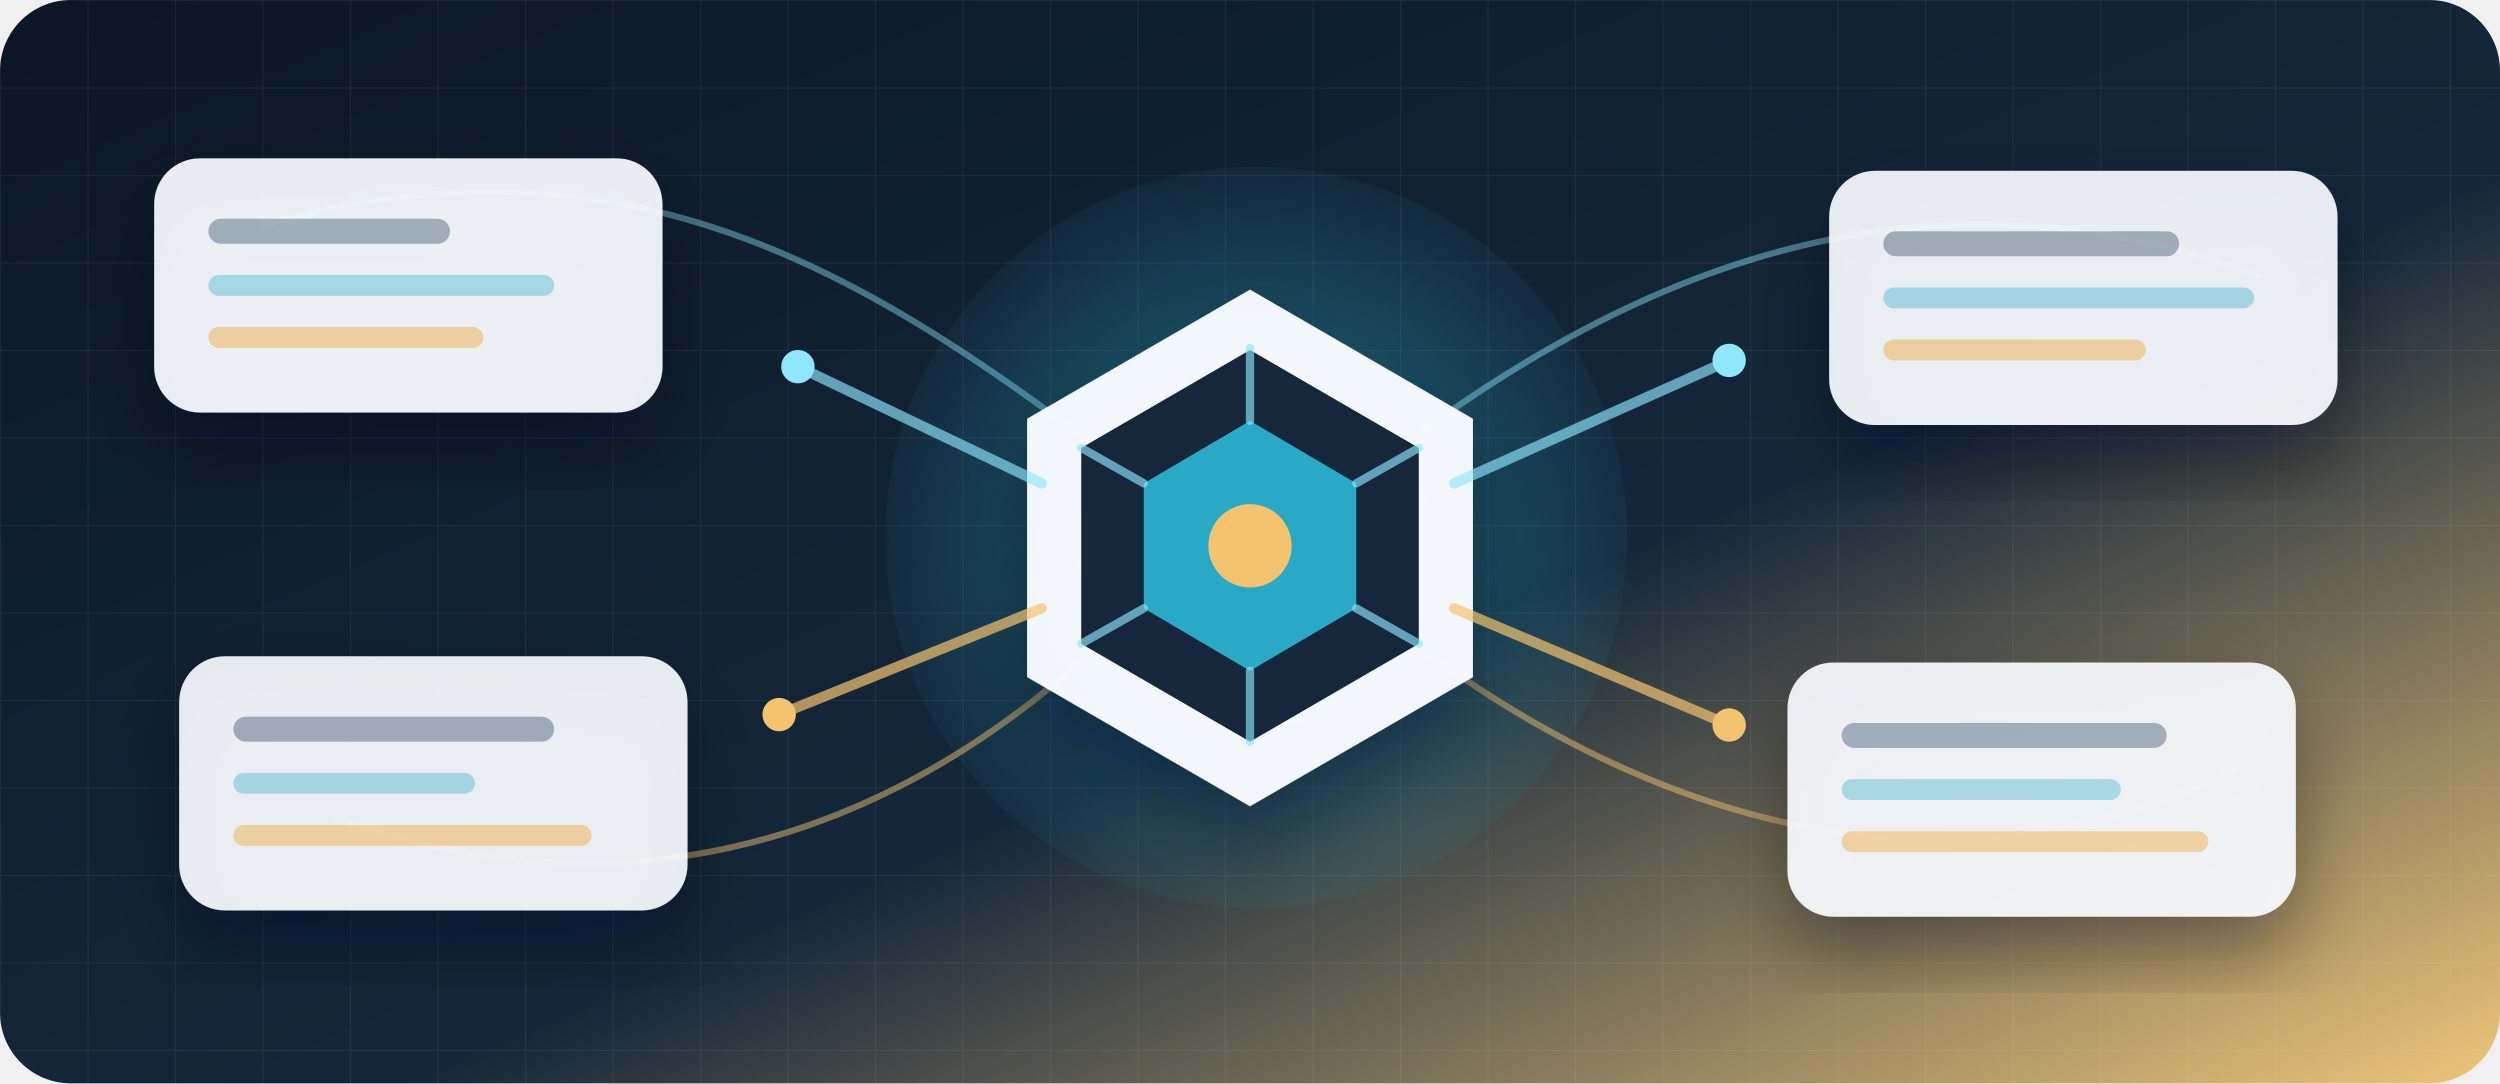
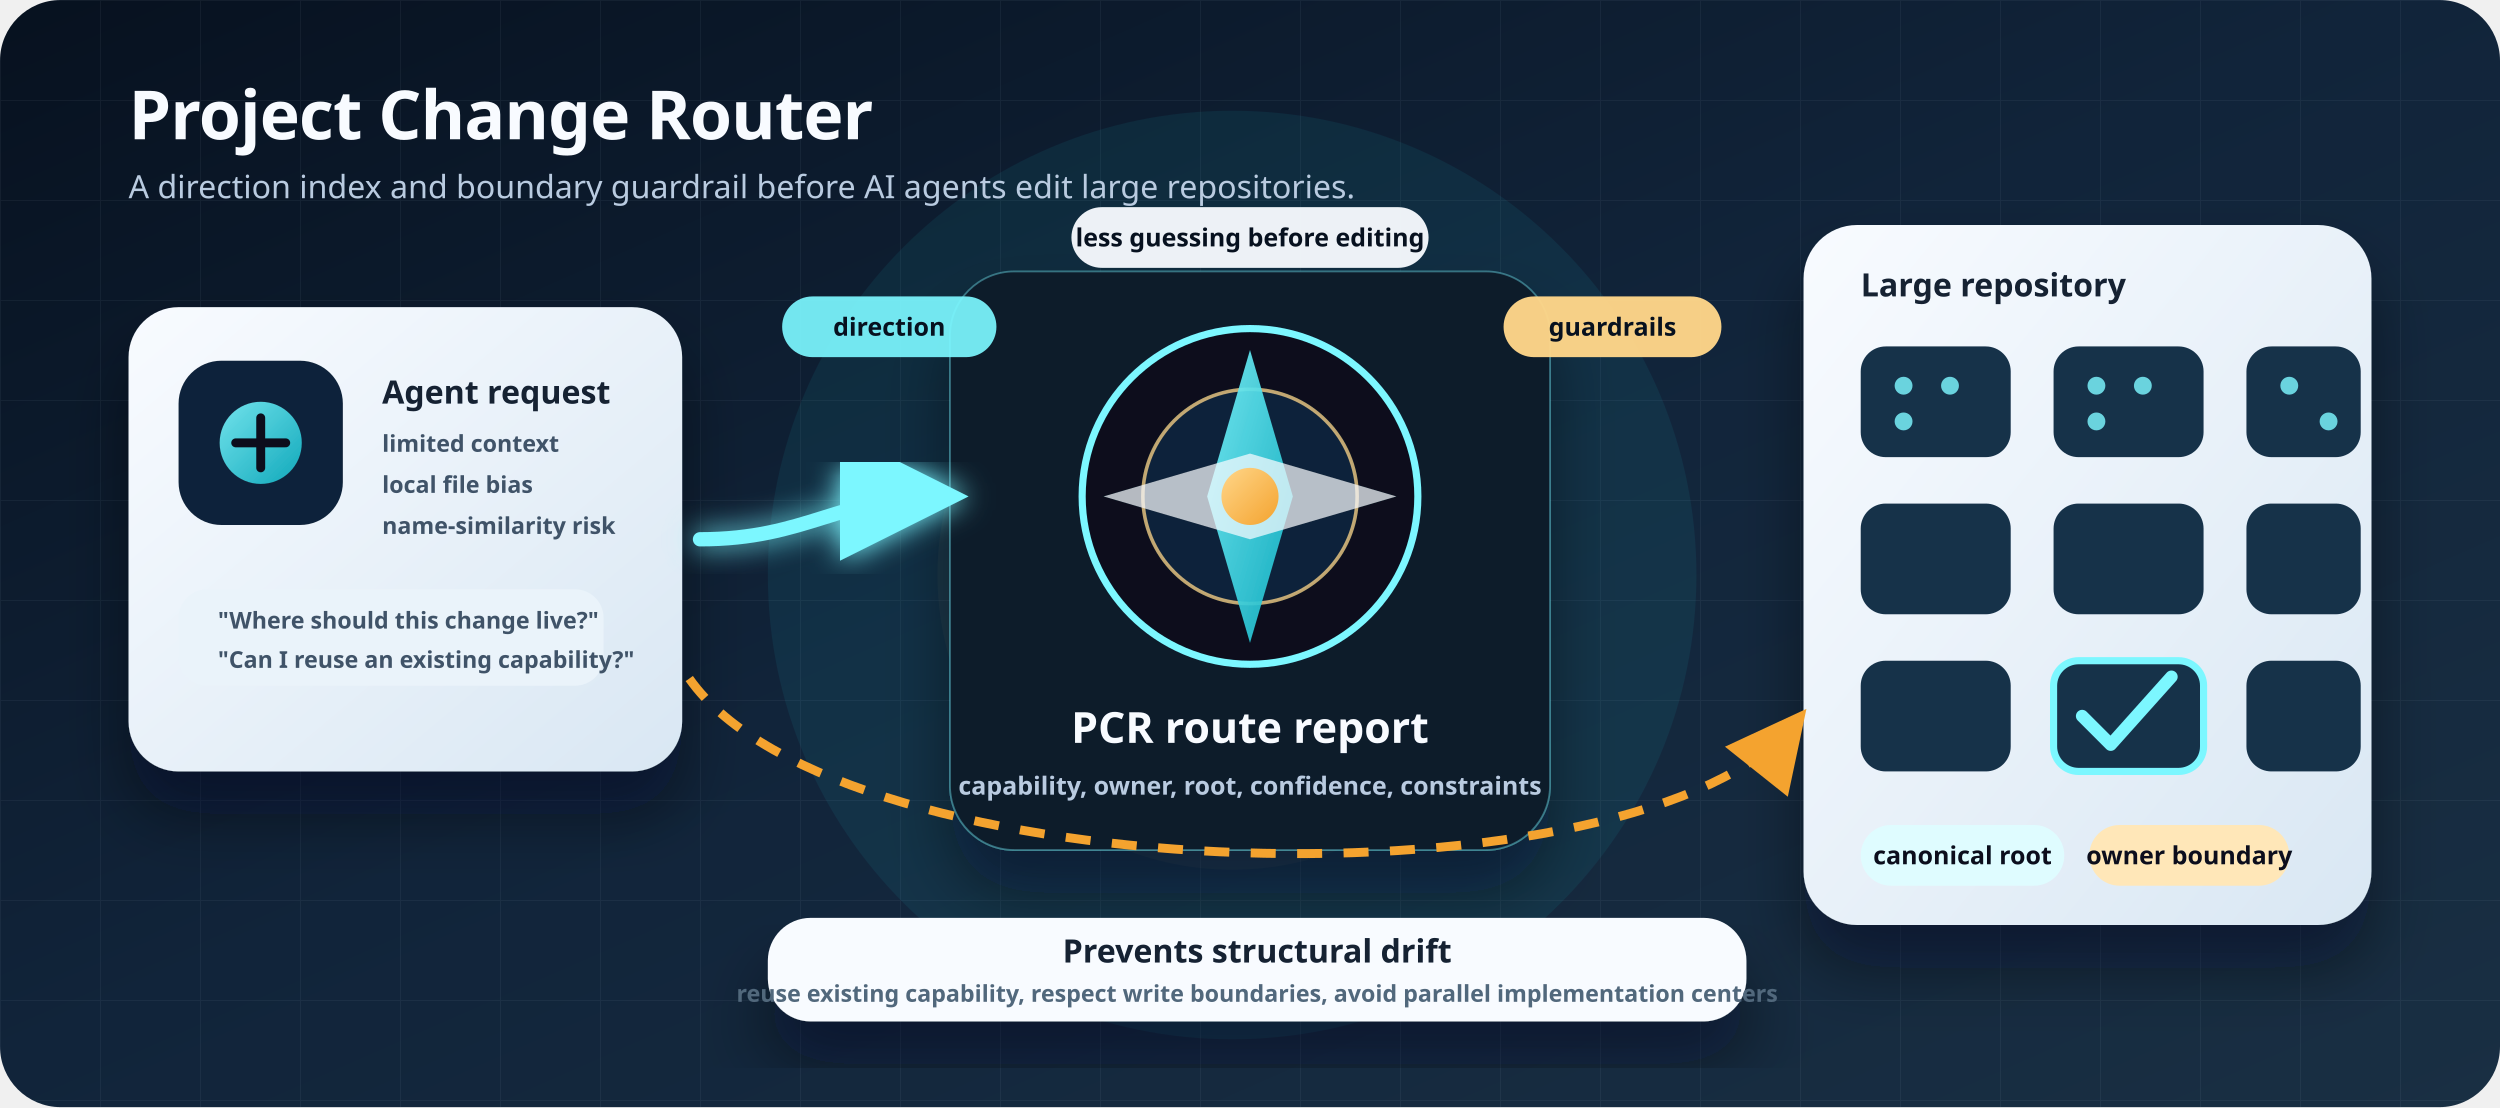
- <svg xmlns="http://www.w3.org/2000/svg" width="1200" height="520" viewBox="0 0 1200 520" role="img" aria-labelledby="title desc">
+ <svg xmlns="http://www.w3.org/2000/svg" width="1400" height="620" viewBox="0 0 1400 620" role="img" aria-labelledby="title desc">
  <defs>
    <linearGradient id="bg" x1="0" y1="0" x2="1" y2="1">
-       <stop offset="0" stop-color="#0c1726" />
-       <stop offset="0.58" stop-color="#14273a" />
-       <stop offset="1" stop-color="#f0c77a" />
+       <stop offset="0" stop-color="#07111f" />
+       <stop offset="0.48" stop-color="#11243a" />
+       <stop offset="1" stop-color="#192f43" />
    </linearGradient>
-     <radialGradient id="glow" cx="50%" cy="50%" r="55%">
-       <stop offset="0" stop-color="#8ee7ff" stop-opacity="0.95" />
-       <stop offset="0.55" stop-color="#2aa9c7" stop-opacity="0.28" />
-       <stop offset="1" stop-color="#2aa9c7" stop-opacity="0" />
-     </radialGradient>
-     <filter id="softShadow" x="-30%" y="-30%" width="160%" height="160%">
-       <feDropShadow dx="0" dy="18" stdDeviation="18" flood-color="#06101d" flood-opacity="0.42" />
+     <linearGradient id="teal" x1="0" y1="0" x2="1" y2="1">
+       <stop offset="0" stop-color="#7cf7ff" />
+       <stop offset="1" stop-color="#10b6c8" />
+     </linearGradient>
+     <linearGradient id="amber" x1="0" y1="0" x2="1" y2="1">
+       <stop offset="0" stop-color="#ffd689" />
+       <stop offset="1" stop-color="#f4a32f" />
+     </linearGradient>
+     <linearGradient id="panel" x1="0" y1="0" x2="1" y2="1">
+       <stop offset="0" stop-color="#f8fbff" />
+       <stop offset="1" stop-color="#d9e7f3" />
+     </linearGradient>
+     <filter id="shadow" x="-30%" y="-35%" width="160%" height="180%">
+       <feDropShadow dx="0" dy="24" stdDeviation="18" flood-color="#020814" flood-opacity="0.42" />
    </filter>
-     <pattern id="grid" width="42" height="42" patternUnits="userSpaceOnUse">
-       <path d="M42 0H0V42" fill="none" stroke="#ffffff" stroke-opacity="0.06" stroke-width="1" />
+     <filter id="glow" x="-80%" y="-80%" width="260%" height="260%">
+       <feGaussianBlur stdDeviation="8" result="blur" />
+       <feMerge>
+         <feMergeNode in="blur" />
+         <feMergeNode in="SourceGraphic" />
+       </feMerge>
+     </filter>
+     <marker id="arrow-teal" viewBox="0 0 10 10" refX="8" refY="5" markerWidth="9" markerHeight="9" orient="auto">
+       <path d="M0 0L10 5L0 10Z" fill="#7cf7ff" />
+     </marker>
+     <marker id="arrow-amber" viewBox="0 0 10 10" refX="8" refY="5" markerWidth="9" markerHeight="9" orient="auto">
+       <path d="M0 0L10 5L0 10Z" fill="#f4a32f" />
+     </marker>
+     <pattern id="grid" width="56" height="56" patternUnits="userSpaceOnUse">
+       <path d="M56 0H0V56" fill="none" stroke="#dff7ff" stroke-opacity="0.055" stroke-width="1" />
    </pattern>
+     <style>
+       .title { font: 800 38px Bahnschrift, Segoe UI, sans-serif; fill: #f8fbff; letter-spacing: -0.5px; }
+       .subtitle { font: 500 18px Segoe UI, sans-serif; fill: #b9cbe0; }
+       .label { font: 800 18px Bahnschrift, Segoe UI, sans-serif; fill: #122033; }
+       .small { font: 600 13px Segoe UI, sans-serif; fill: #3f5368; }
+       .tiny { font: 700 12px Segoe UI, sans-serif; fill: #bfd6e7; }
+       .pill { font: 800 14px Bahnschrift, Segoe UI, sans-serif; fill: #07111f; }
+     </style>
  </defs>
-   <rect width="1200" height="520" rx="34" fill="url(#bg)" />
-   <rect width="1200" height="520" rx="34" fill="url(#grid)" />
-   <circle cx="603" cy="258" r="178" fill="url(#glow)" />
-   <path d="M126 108C302 59 417 130 545 229" fill="none" stroke="#8ee7ff" stroke-opacity="0.42" stroke-width="3" />
-   <path d="M160 392C319 450 454 388 548 289" fill="none" stroke="#f4c36f" stroke-opacity="0.48" stroke-width="3" />
-   <path d="M654 229C795 116 935 77 1086 133" fill="none" stroke="#8ee7ff" stroke-opacity="0.44" stroke-width="3" />
-   <path d="M655 290C782 395 933 440 1075 368" fill="none" stroke="#f4c36f" stroke-opacity="0.48" stroke-width="3" />
-   <g filter="url(#softShadow)">
-     <rect x="74" y="76" width="244" height="122" rx="22" fill="#f8fbff" fill-opacity="0.93" />
-     <rect x="100" y="105" width="116" height="12" rx="6" fill="#18364d" fill-opacity="0.35" />
-     <rect x="100" y="132" width="166" height="10" rx="5" fill="#2aa9c7" fill-opacity="0.36" />
-     <rect x="100" y="157" width="132" height="10" rx="5" fill="#f0aa3c" fill-opacity="0.45" />
+   <rect width="1400" height="620" rx="34" fill="url(#bg)" />
+   <rect width="1400" height="620" rx="34" fill="url(#grid)" />
+   <circle cx="690" cy="322" r="260" fill="#18c7d9" opacity="0.08" />
+   <circle cx="690" cy="322" r="165" fill="#ffd689" opacity="0.04" />
+   <text class="title" x="72" y="78">Project Change Router</text>
+   <text class="subtitle" x="72" y="111">A direction index and boundary guardrail before AI agents edit large repositories.</text>
+   <g filter="url(#shadow)">
+     <rect x="72" y="172" width="310" height="260" rx="28" fill="url(#panel)" />
+     <rect x="100" y="202" width="92" height="92" rx="24" fill="#10243a" />
+     <circle cx="146" cy="248" r="23" fill="url(#teal)" opacity="0.9" />
+     <path d="M132 248h28M146 234v28" stroke="#07111f" stroke-width="5" stroke-linecap="round" />
+     <text class="label" x="214" y="226">Agent request</text>
+     <text class="small" x="214" y="253">limited context</text>
+     <text class="small" x="214" y="276">local file bias</text>
+     <text class="small" x="214" y="299">name-similarity risk</text>
+     <rect x="100" y="330" width="238" height="54" rx="16" fill="#eaf3fa" />
+     <text class="small" x="122" y="352">"Where should this change live?"</text>
+     <text class="small" x="122" y="374">"Can I reuse an existing capability?"</text>
  </g>
-   <g filter="url(#softShadow)">
-     <rect x="86" y="315" width="244" height="122" rx="22" fill="#f8fbff" fill-opacity="0.92" />
-     <rect x="112" y="344" width="154" height="12" rx="6" fill="#18364d" fill-opacity="0.35" />
-     <rect x="112" y="371" width="116" height="10" rx="5" fill="#2aa9c7" fill-opacity="0.36" />
-     <rect x="112" y="396" width="172" height="10" rx="5" fill="#f0aa3c" fill-opacity="0.45" />
+   <g filter="url(#shadow)">
+     <rect x="532" y="152" width="336" height="324" rx="36" fill="#0c1b2c" stroke="#7cf7ff" stroke-opacity="0.38" />
+     <circle cx="700" cy="278" r="94" fill="#07111f" stroke="#7cf7ff" stroke-width="4" />
+     <circle cx="700" cy="278" r="60" fill="#10243a" stroke="#ffd689" stroke-opacity="0.75" stroke-width="2" />
+     <path d="M700 196L724 278L700 360L676 278Z" fill="url(#teal)" opacity="0.92" />
+     <path d="M618 278L700 254L782 278L700 302Z" fill="#f8fbff" opacity="0.72" />
+     <circle cx="700" cy="278" r="16" fill="url(#amber)" />
+     <text x="700" y="416" text-anchor="middle" font-family="Bahnschrift, Segoe UI, sans-serif" font-size="24" font-weight="800" fill="#f8fbff">PCR route report</text>
+     <text x="700" y="445" text-anchor="middle" font-family="Segoe UI, sans-serif" font-size="14" font-weight="600" fill="#b9cbe0">capability, owner, root, confidence, constraints</text>
  </g>
-   <g filter="url(#softShadow)">
-     <rect x="878" y="82" width="244" height="122" rx="22" fill="#f8fbff" fill-opacity="0.92" />
-     <rect x="904" y="111" width="142" height="12" rx="6" fill="#18364d" fill-opacity="0.35" />
-     <rect x="904" y="138" width="178" height="10" rx="5" fill="#2aa9c7" fill-opacity="0.36" />
-     <rect x="904" y="163" width="126" height="10" rx="5" fill="#f0aa3c" fill-opacity="0.45" />
+   <g filter="url(#shadow)">
+     <rect x="1010" y="126" width="318" height="392" rx="30" fill="url(#panel)" />
+     <text class="label" x="1042" y="166">Large repository</text>
+     <g transform="translate(1042 194)">
+       <rect width="84" height="62" rx="14" fill="#16324a" />
+       <rect x="108" width="84" height="62" rx="14" fill="#16324a" />
+       <rect x="216" width="64" height="62" rx="14" fill="#16324a" />
+       <rect y="88" width="84" height="62" rx="14" fill="#16324a" />
+       <rect x="108" y="88" width="84" height="62" rx="14" fill="#16324a" />
+       <rect x="216" y="88" width="64" height="62" rx="14" fill="#16324a" />
+       <rect y="176" width="84" height="62" rx="14" fill="#16324a" />
+       <rect x="108" y="176" width="84" height="62" rx="14" fill="#16324a" />
+       <rect x="216" y="176" width="64" height="62" rx="14" fill="#16324a" />
+       <g fill="#7cf7ff" opacity="0.82">
+         <circle cx="24" cy="22" r="5" />
+         <circle cx="50" cy="22" r="5" />
+         <circle cx="24" cy="42" r="5" />
+         <circle cx="132" cy="22" r="5" />
+         <circle cx="158" cy="22" r="5" />
+         <circle cx="132" cy="42" r="5" />
+         <circle cx="240" cy="22" r="5" />
+         <circle cx="262" cy="42" r="5" />
+       </g>
+       <rect x="108" y="176" width="84" height="62" rx="14" fill="none" stroke="#7cf7ff" stroke-width="4" />
+       <path d="M124 207l16 16l34-38" fill="none" stroke="#7cf7ff" stroke-width="7" stroke-linecap="round" stroke-linejoin="round" />
+     </g>
+     <rect x="1042" y="462" width="114" height="34" rx="17" fill="#dffcff" />
+     <text class="pill" x="1099" y="484" text-anchor="middle">canonical root</text>
+     <rect x="1170" y="462" width="112" height="34" rx="17" fill="#ffe7b8" />
+     <text class="pill" x="1226" y="484" text-anchor="middle">owner boundary</text>
  </g>
-   <g filter="url(#softShadow)">
-     <rect x="858" y="318" width="244" height="122" rx="22" fill="#f8fbff" fill-opacity="0.92" />
-     <rect x="884" y="347" width="156" height="12" rx="6" fill="#18364d" fill-opacity="0.35" />
-     <rect x="884" y="374" width="134" height="10" rx="5" fill="#2aa9c7" fill-opacity="0.36" />
-     <rect x="884" y="399" width="176" height="10" rx="5" fill="#f0aa3c" fill-opacity="0.45" />
-   </g>
-   <g filter="url(#softShadow)">
-     <path d="M600 139L707 201V325L600 387L493 325V201Z" fill="#f8fbff" fill-opacity="0.97" />
-     <path d="M600 168L681 215V309L600 356L519 309V215Z" fill="#12253a" />
-     <path d="M600 202L651 232V292L600 322L549 292V232Z" fill="#2aa9c7" />
-     <circle cx="600" cy="262" r="20" fill="#f4c36f" />
-     <path d="M600 167V202M681 215L651 232M681 309L651 292M600 356V322M519 309L549 292M519 215L549 232" stroke="#8ee7ff" stroke-opacity="0.65" stroke-width="4" stroke-linecap="round" />
-   </g>
-   <g fill="none" stroke-linecap="round" stroke-linejoin="round">
-     <path d="M383 176L500 232" stroke="#8ee7ff" stroke-width="5" stroke-opacity="0.65" />
-     <path d="M374 343L500 292" stroke="#f4c36f" stroke-width="5" stroke-opacity="0.7" />
-     <path d="M698 232L830 173" stroke="#8ee7ff" stroke-width="5" stroke-opacity="0.65" />
-     <path d="M698 292L830 348" stroke="#f4c36f" stroke-width="5" stroke-opacity="0.7" />
+   <path d="M392 302C452 302 470 278 528 278" fill="none" stroke="#7cf7ff" stroke-width="8" stroke-linecap="round" marker-end="url(#arrow-teal)" filter="url(#glow)" />
+   <path d="M872 278C934 278 940 278 1000 278" fill="none" stroke="#7cf7ff" stroke-width="8" stroke-linecap="round" marker-end="url(#arrow-teal)" filter="url(#glow)" />
+   <path d="M386 380C470 500 920 512 1006 404" fill="none" stroke="#f4a32f" stroke-width="5" stroke-dasharray="14 12" marker-end="url(#arrow-amber)" />
+   <g filter="url(#shadow)">
+     <rect x="430" y="514" width="548" height="58" rx="24" fill="#f8fbff" />
+     <text x="704" y="539" text-anchor="middle" font-family="Bahnschrift, Segoe UI, sans-serif" font-size="18" font-weight="800" fill="#122033">Prevents structural drift</text>
+     <text x="704" y="561" text-anchor="middle" font-family="Segoe UI, sans-serif" font-size="13" font-weight="650" fill="#51677b">reuse existing capability, respect write boundaries, avoid parallel implementation centers</text>
  </g>
  <g>
-     <circle cx="383" cy="176" r="8" fill="#8ee7ff" />
-     <circle cx="374" cy="343" r="8" fill="#f4c36f" />
-     <circle cx="830" cy="173" r="8" fill="#8ee7ff" />
-     <circle cx="830" cy="348" r="8" fill="#f4c36f" />
+     <rect x="438" y="166" width="120" height="34" rx="17" fill="#7cf7ff" opacity="0.92" />
+     <text class="pill" x="498" y="188" text-anchor="middle">direction</text>
+     <rect x="842" y="166" width="122" height="34" rx="17" fill="#ffd689" opacity="0.96" />
+     <text class="pill" x="903" y="188" text-anchor="middle">guardrails</text>
+     <rect x="600" y="116" width="200" height="34" rx="17" fill="#f8fbff" opacity="0.95" />
+     <text class="pill" x="700" y="138" text-anchor="middle">less guessing before editing</text>
  </g>
</svg>
